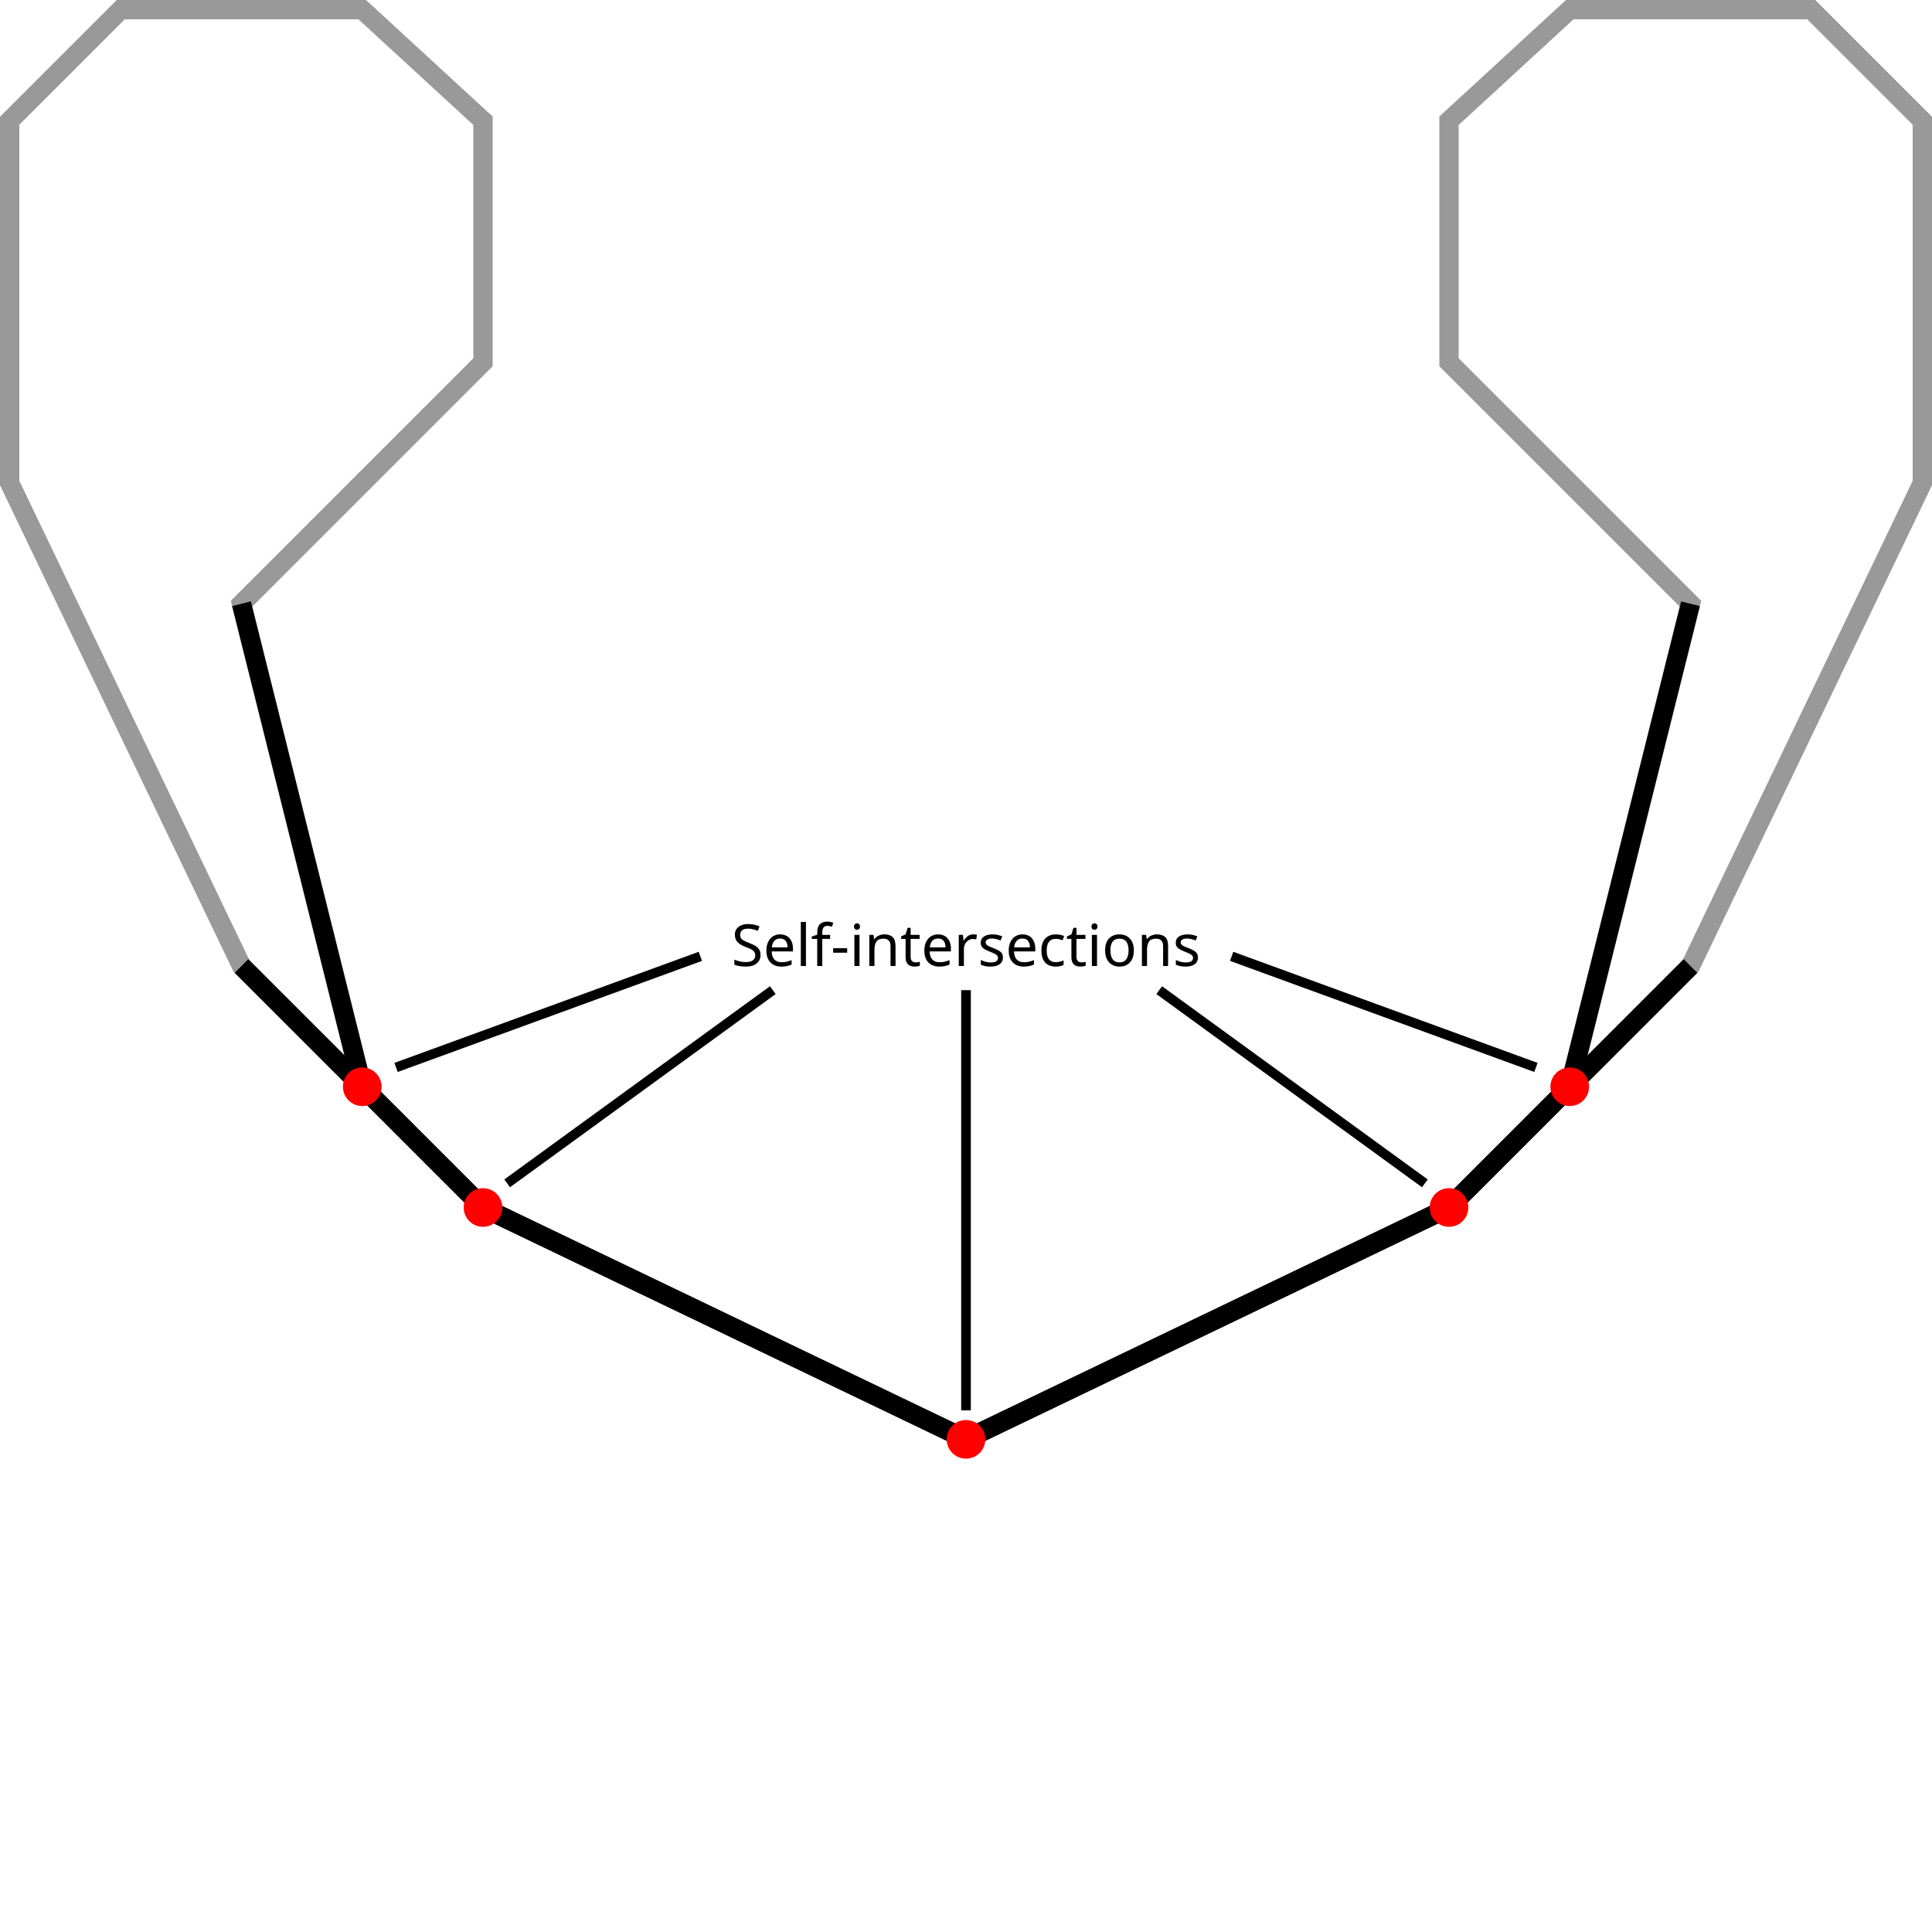
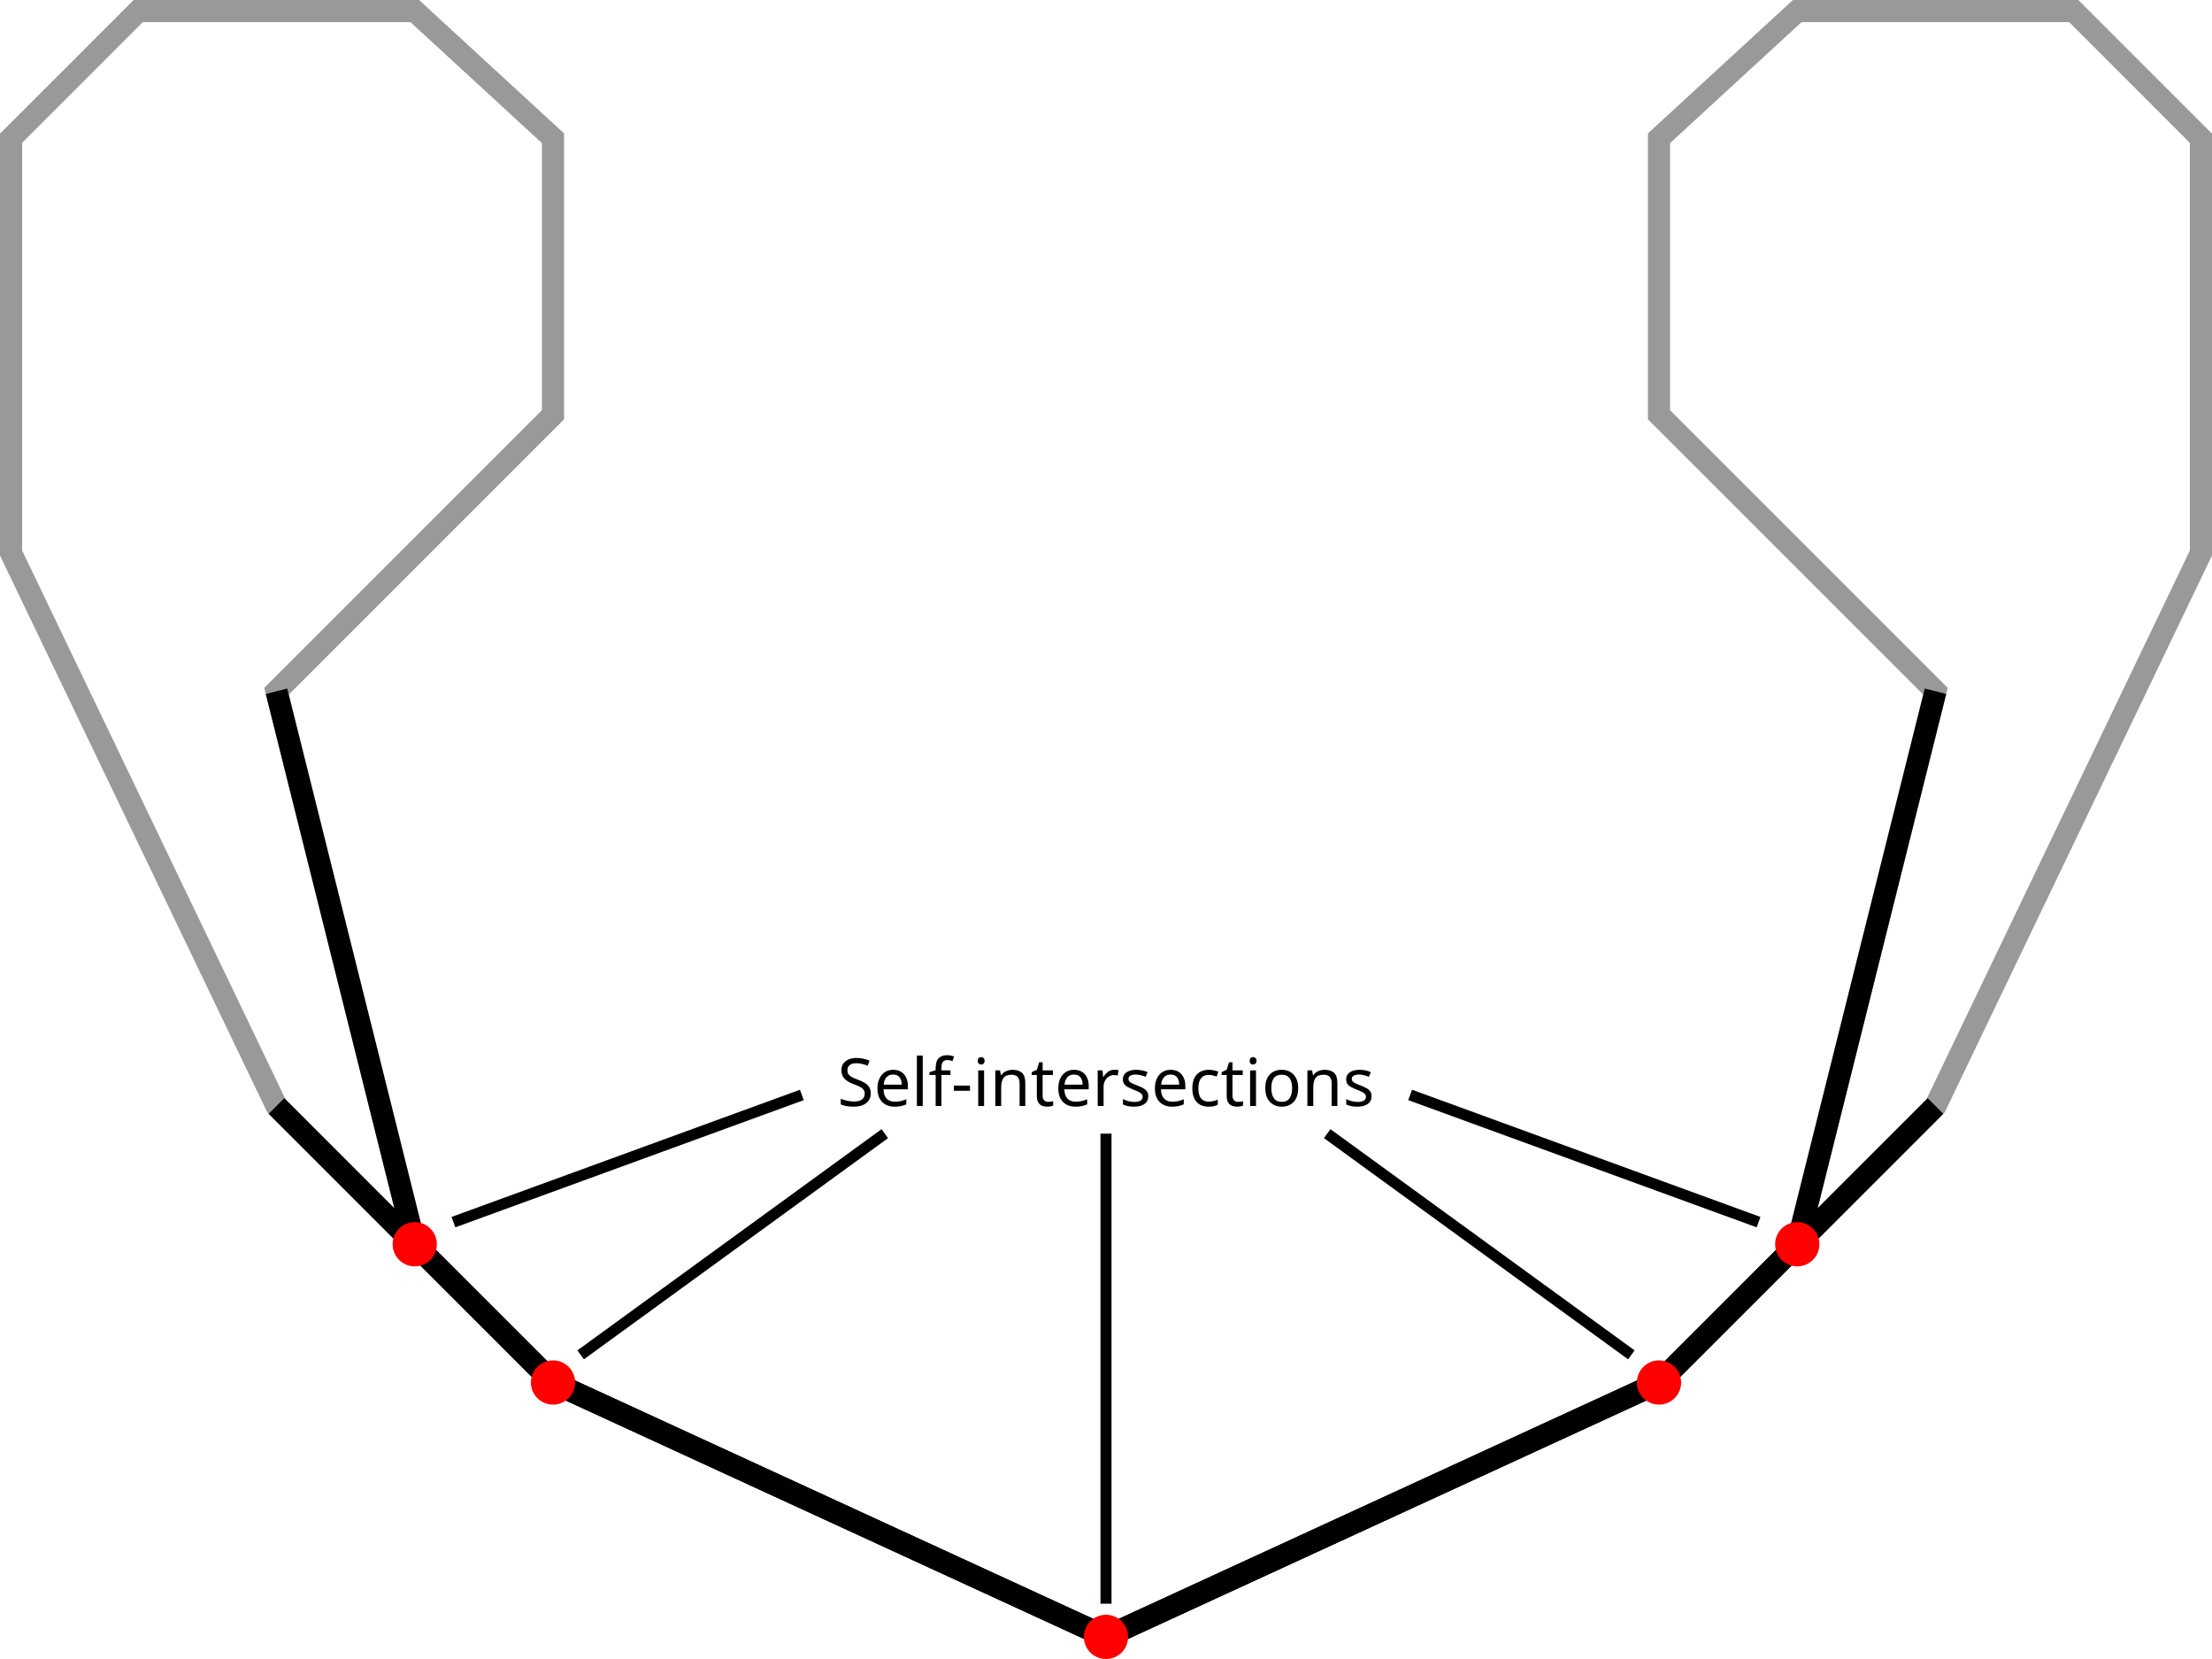
- <svg xmlns="http://www.w3.org/2000/svg" width="400" height="400">
+ <svg xmlns="http://www.w3.org/2000/svg" width="400" height="300">
  <g stroke="black" stroke-width="4" fill="none">
-     <polygon opacity="0.4" points="2,25 2,100 50,200 100,250 200,298 300,250 350,200 398,100 398,25 375,2 325,2 300,25 300,75 350,125 325,225 300,250 200,298 100,250 75,225 50,125 100,75 100,25 75,2 25,2" />
-     <path d="M50,200 L100,250 L200,298 L300,250 L350,200" />
-     <path d="M350,125 L325,225 L300,250 L200,298 L100,250 L75,225 L50,125" />
+     <polygon opacity="0.4" points="2,25 2,100 50,200 100,250 200,296 300,250 350,200 398,100 398,25 375,2 325,2 300,25 300,75 350,125 325,225 300,250 200,296 100,250 75,225 50,125 100,75 100,25 75,2 25,2" />
+     <path d="M50,200 L100,250 L200,296 L300,250 L350,200" />
+     <path d="M350,125 L325,225 L300,250 L200,296 L100,250 L75,225 L50,125" />
  </g>
  <g fill="red">
    <circle cx="75" cy="225" r="4" />
    <circle cx="100" cy="250" r="4" />
-     <circle cx="200" cy="298" r="4" />
+     <circle cx="200" cy="296" r="4" />
    <circle cx="300" cy="250" r="4" />
    <circle cx="325" cy="225" r="4" />
  </g>
  <g stroke="black" stroke-width="2">
    <line x1="82" y1="221" x2="145" y2="198" />
    <line x1="105" y1="245" x2="160" y2="205" />
-     <line x1="200" y1="292" x2="200" y2="205" />
+     <line x1="200" y1="290" x2="200" y2="205" />
    <line x1="295" y1="245" x2="240" y2="205" />
    <line x1="318" y1="221" x2="255" y2="198" />
  </g>
  <text font-family="sans" size="20" text-anchor="middle" x="200" y="200">Self-intersections</text>
</svg>
